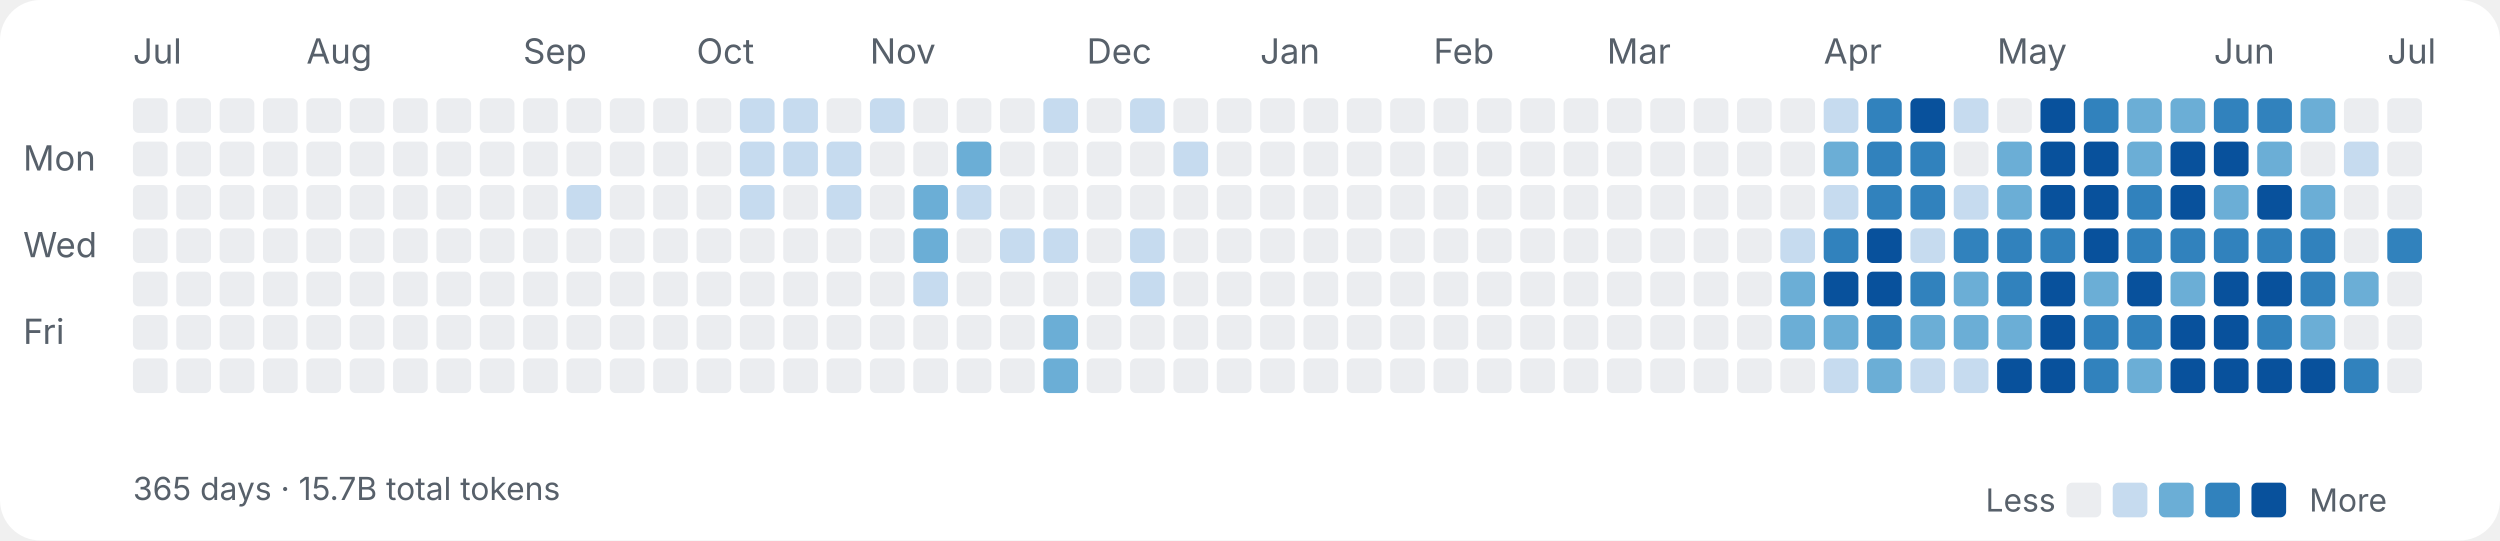
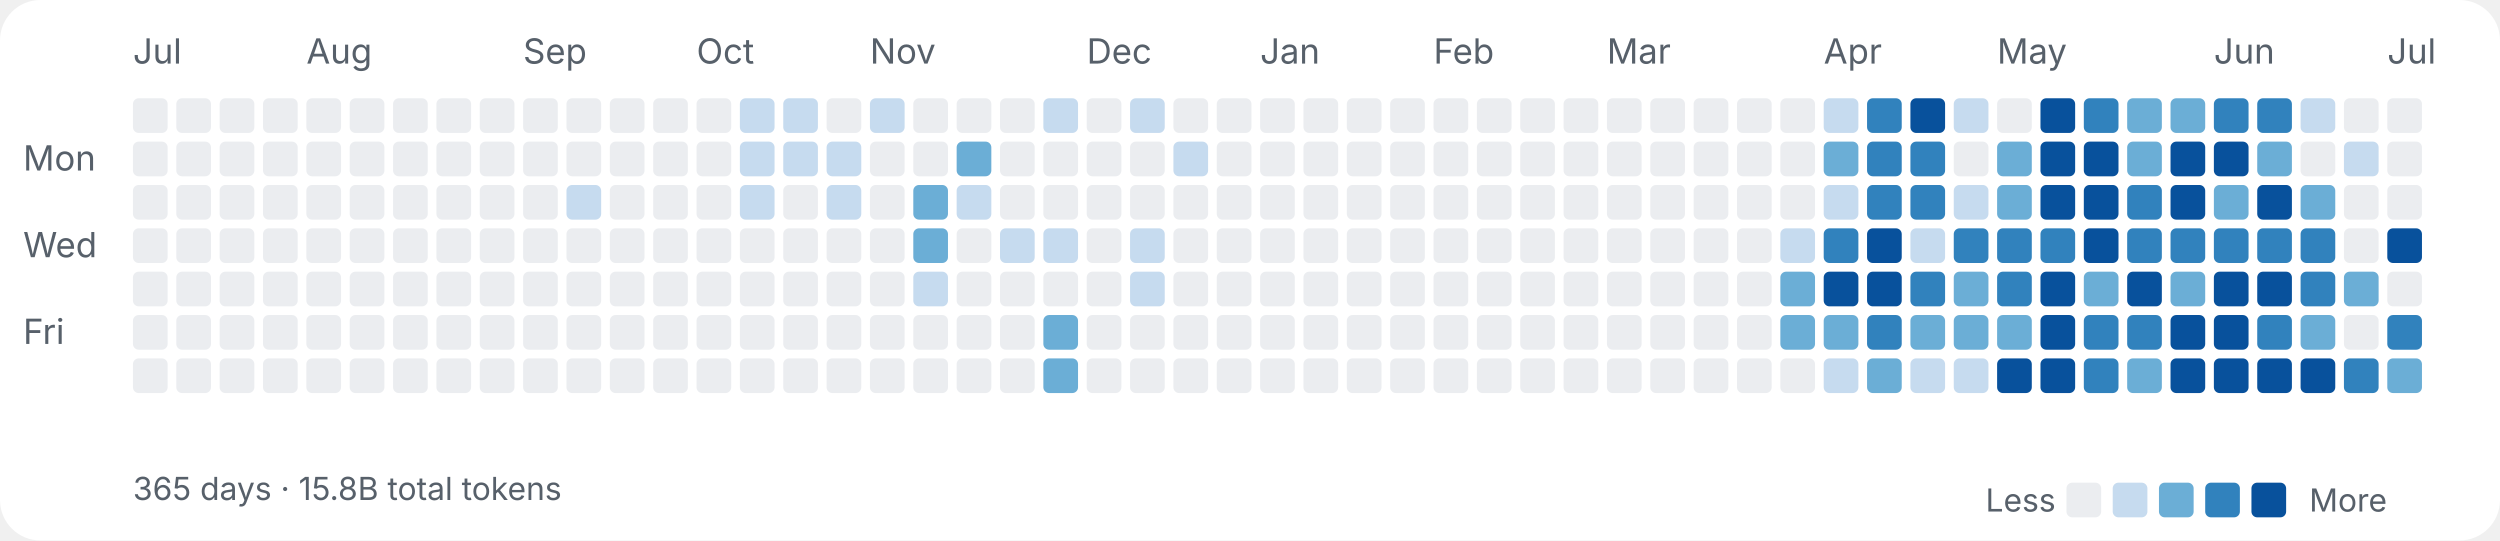
<svg xmlns="http://www.w3.org/2000/svg" width="865" height="187" viewBox="0 0 865 187" fill="none">
  <style>
.label{font:12px ui-sans-serif,system-ui,-apple-system,sans-serif;fill:#57606a}
.sub{font:11px ui-sans-serif,system-ui,-apple-system,sans-serif;fill:#57606a}
</style>
  <rect width="100%" height="100%" rx="14" fill="#ffffff" />
  <text class="label" x="8" y="59">Mon</text>
  <text class="label" x="8" y="89">Wed</text>
  <text class="label" x="8" y="119">Fri</text>
  <text class="label" x="46" y="22">Jul</text>
  <rect x="46" y="34" width="12" height="12" rx="2" fill="#ebedf0" />
  <rect x="46" y="49" width="12" height="12" rx="2" fill="#ebedf0" />
  <rect x="46" y="64" width="12" height="12" rx="2" fill="#ebedf0" />
  <rect x="46" y="79" width="12" height="12" rx="2" fill="#ebedf0" />
  <rect x="46" y="94" width="12" height="12" rx="2" fill="#ebedf0" />
  <rect x="46" y="109" width="12" height="12" rx="2" fill="#ebedf0" />
  <rect x="46" y="124" width="12" height="12" rx="2" fill="#ebedf0" />
  <rect x="61" y="34" width="12" height="12" rx="2" fill="#ebedf0" />
  <rect x="61" y="49" width="12" height="12" rx="2" fill="#ebedf0" />
  <rect x="61" y="64" width="12" height="12" rx="2" fill="#ebedf0" />
  <rect x="61" y="79" width="12" height="12" rx="2" fill="#ebedf0" />
  <rect x="61" y="94" width="12" height="12" rx="2" fill="#ebedf0" />
  <rect x="61" y="109" width="12" height="12" rx="2" fill="#ebedf0" />
  <rect x="61" y="124" width="12" height="12" rx="2" fill="#ebedf0" />
  <rect x="76" y="34" width="12" height="12" rx="2" fill="#ebedf0" />
  <rect x="76" y="49" width="12" height="12" rx="2" fill="#ebedf0" />
  <rect x="76" y="64" width="12" height="12" rx="2" fill="#ebedf0" />
  <rect x="76" y="79" width="12" height="12" rx="2" fill="#ebedf0" />
  <rect x="76" y="94" width="12" height="12" rx="2" fill="#ebedf0" />
  <rect x="76" y="109" width="12" height="12" rx="2" fill="#ebedf0" />
  <rect x="76" y="124" width="12" height="12" rx="2" fill="#ebedf0" />
  <rect x="91" y="34" width="12" height="12" rx="2" fill="#ebedf0" />
  <rect x="91" y="49" width="12" height="12" rx="2" fill="#ebedf0" />
  <rect x="91" y="64" width="12" height="12" rx="2" fill="#ebedf0" />
  <rect x="91" y="79" width="12" height="12" rx="2" fill="#ebedf0" />
  <rect x="91" y="94" width="12" height="12" rx="2" fill="#ebedf0" />
  <rect x="91" y="109" width="12" height="12" rx="2" fill="#ebedf0" />
  <rect x="91" y="124" width="12" height="12" rx="2" fill="#ebedf0" />
  <text class="label" x="106" y="22">Aug</text>
  <rect x="106" y="34" width="12" height="12" rx="2" fill="#ebedf0" />
  <rect x="106" y="49" width="12" height="12" rx="2" fill="#ebedf0" />
  <rect x="106" y="64" width="12" height="12" rx="2" fill="#ebedf0" />
  <rect x="106" y="79" width="12" height="12" rx="2" fill="#ebedf0" />
  <rect x="106" y="94" width="12" height="12" rx="2" fill="#ebedf0" />
  <rect x="106" y="109" width="12" height="12" rx="2" fill="#ebedf0" />
  <rect x="106" y="124" width="12" height="12" rx="2" fill="#ebedf0" />
  <rect x="121" y="34" width="12" height="12" rx="2" fill="#ebedf0" />
  <rect x="121" y="49" width="12" height="12" rx="2" fill="#ebedf0" />
  <rect x="121" y="64" width="12" height="12" rx="2" fill="#ebedf0" />
  <rect x="121" y="79" width="12" height="12" rx="2" fill="#ebedf0" />
  <rect x="121" y="94" width="12" height="12" rx="2" fill="#ebedf0" />
  <rect x="121" y="109" width="12" height="12" rx="2" fill="#ebedf0" />
  <rect x="121" y="124" width="12" height="12" rx="2" fill="#ebedf0" />
  <rect x="136" y="34" width="12" height="12" rx="2" fill="#ebedf0" />
  <rect x="136" y="49" width="12" height="12" rx="2" fill="#ebedf0" />
  <rect x="136" y="64" width="12" height="12" rx="2" fill="#ebedf0" />
  <rect x="136" y="79" width="12" height="12" rx="2" fill="#ebedf0" />
  <rect x="136" y="94" width="12" height="12" rx="2" fill="#ebedf0" />
  <rect x="136" y="109" width="12" height="12" rx="2" fill="#ebedf0" />
  <rect x="136" y="124" width="12" height="12" rx="2" fill="#ebedf0" />
  <rect x="151" y="34" width="12" height="12" rx="2" fill="#ebedf0" />
  <rect x="151" y="49" width="12" height="12" rx="2" fill="#ebedf0" />
  <rect x="151" y="64" width="12" height="12" rx="2" fill="#ebedf0" />
  <rect x="151" y="79" width="12" height="12" rx="2" fill="#ebedf0" />
  <rect x="151" y="94" width="12" height="12" rx="2" fill="#ebedf0" />
  <rect x="151" y="109" width="12" height="12" rx="2" fill="#ebedf0" />
  <rect x="151" y="124" width="12" height="12" rx="2" fill="#ebedf0" />
  <rect x="166" y="34" width="12" height="12" rx="2" fill="#ebedf0" />
  <rect x="166" y="49" width="12" height="12" rx="2" fill="#ebedf0" />
  <rect x="166" y="64" width="12" height="12" rx="2" fill="#ebedf0" />
  <rect x="166" y="79" width="12" height="12" rx="2" fill="#ebedf0" />
  <rect x="166" y="94" width="12" height="12" rx="2" fill="#ebedf0" />
  <rect x="166" y="109" width="12" height="12" rx="2" fill="#ebedf0" />
  <rect x="166" y="124" width="12" height="12" rx="2" fill="#ebedf0" />
  <text class="label" x="181" y="22">Sep</text>
  <rect x="181" y="34" width="12" height="12" rx="2" fill="#ebedf0" />
  <rect x="181" y="49" width="12" height="12" rx="2" fill="#ebedf0" />
  <rect x="181" y="64" width="12" height="12" rx="2" fill="#ebedf0" />
  <rect x="181" y="79" width="12" height="12" rx="2" fill="#ebedf0" />
  <rect x="181" y="94" width="12" height="12" rx="2" fill="#ebedf0" />
  <rect x="181" y="109" width="12" height="12" rx="2" fill="#ebedf0" />
  <rect x="181" y="124" width="12" height="12" rx="2" fill="#ebedf0" />
  <rect x="196" y="34" width="12" height="12" rx="2" fill="#ebedf0" />
  <rect x="196" y="49" width="12" height="12" rx="2" fill="#ebedf0" />
  <rect x="196" y="64" width="12" height="12" rx="2" fill="#c6dbef" />
  <rect x="196" y="79" width="12" height="12" rx="2" fill="#ebedf0" />
  <rect x="196" y="94" width="12" height="12" rx="2" fill="#ebedf0" />
  <rect x="196" y="109" width="12" height="12" rx="2" fill="#ebedf0" />
  <rect x="196" y="124" width="12" height="12" rx="2" fill="#ebedf0" />
  <rect x="211" y="34" width="12" height="12" rx="2" fill="#ebedf0" />
  <rect x="211" y="49" width="12" height="12" rx="2" fill="#ebedf0" />
  <rect x="211" y="64" width="12" height="12" rx="2" fill="#ebedf0" />
  <rect x="211" y="79" width="12" height="12" rx="2" fill="#ebedf0" />
  <rect x="211" y="94" width="12" height="12" rx="2" fill="#ebedf0" />
  <rect x="211" y="109" width="12" height="12" rx="2" fill="#ebedf0" />
  <rect x="211" y="124" width="12" height="12" rx="2" fill="#ebedf0" />
  <rect x="226" y="34" width="12" height="12" rx="2" fill="#ebedf0" />
  <rect x="226" y="49" width="12" height="12" rx="2" fill="#ebedf0" />
  <rect x="226" y="64" width="12" height="12" rx="2" fill="#ebedf0" />
  <rect x="226" y="79" width="12" height="12" rx="2" fill="#ebedf0" />
  <rect x="226" y="94" width="12" height="12" rx="2" fill="#ebedf0" />
  <rect x="226" y="109" width="12" height="12" rx="2" fill="#ebedf0" />
  <rect x="226" y="124" width="12" height="12" rx="2" fill="#ebedf0" />
  <text class="label" x="241" y="22">Oct</text>
  <rect x="241" y="34" width="12" height="12" rx="2" fill="#ebedf0" />
  <rect x="241" y="49" width="12" height="12" rx="2" fill="#ebedf0" />
  <rect x="241" y="64" width="12" height="12" rx="2" fill="#ebedf0" />
  <rect x="241" y="79" width="12" height="12" rx="2" fill="#ebedf0" />
  <rect x="241" y="94" width="12" height="12" rx="2" fill="#ebedf0" />
  <rect x="241" y="109" width="12" height="12" rx="2" fill="#ebedf0" />
  <rect x="241" y="124" width="12" height="12" rx="2" fill="#ebedf0" />
  <rect x="256" y="34" width="12" height="12" rx="2" fill="#c6dbef" />
  <rect x="256" y="49" width="12" height="12" rx="2" fill="#c6dbef" />
  <rect x="256" y="64" width="12" height="12" rx="2" fill="#c6dbef" />
  <rect x="256" y="79" width="12" height="12" rx="2" fill="#ebedf0" />
  <rect x="256" y="94" width="12" height="12" rx="2" fill="#ebedf0" />
  <rect x="256" y="109" width="12" height="12" rx="2" fill="#ebedf0" />
  <rect x="256" y="124" width="12" height="12" rx="2" fill="#ebedf0" />
  <rect x="271" y="34" width="12" height="12" rx="2" fill="#c6dbef" />
  <rect x="271" y="49" width="12" height="12" rx="2" fill="#c6dbef" />
  <rect x="271" y="64" width="12" height="12" rx="2" fill="#ebedf0" />
  <rect x="271" y="79" width="12" height="12" rx="2" fill="#ebedf0" />
  <rect x="271" y="94" width="12" height="12" rx="2" fill="#ebedf0" />
  <rect x="271" y="109" width="12" height="12" rx="2" fill="#ebedf0" />
  <rect x="271" y="124" width="12" height="12" rx="2" fill="#ebedf0" />
  <rect x="286" y="34" width="12" height="12" rx="2" fill="#ebedf0" />
  <rect x="286" y="49" width="12" height="12" rx="2" fill="#c6dbef" />
  <rect x="286" y="64" width="12" height="12" rx="2" fill="#c6dbef" />
  <rect x="286" y="79" width="12" height="12" rx="2" fill="#ebedf0" />
  <rect x="286" y="94" width="12" height="12" rx="2" fill="#ebedf0" />
  <rect x="286" y="109" width="12" height="12" rx="2" fill="#ebedf0" />
  <rect x="286" y="124" width="12" height="12" rx="2" fill="#ebedf0" />
  <text class="label" x="301" y="22">Nov</text>
  <rect x="301" y="34" width="12" height="12" rx="2" fill="#c6dbef" />
  <rect x="301" y="49" width="12" height="12" rx="2" fill="#ebedf0" />
  <rect x="301" y="64" width="12" height="12" rx="2" fill="#ebedf0" />
  <rect x="301" y="79" width="12" height="12" rx="2" fill="#ebedf0" />
  <rect x="301" y="94" width="12" height="12" rx="2" fill="#ebedf0" />
  <rect x="301" y="109" width="12" height="12" rx="2" fill="#ebedf0" />
  <rect x="301" y="124" width="12" height="12" rx="2" fill="#ebedf0" />
  <rect x="316" y="34" width="12" height="12" rx="2" fill="#ebedf0" />
  <rect x="316" y="49" width="12" height="12" rx="2" fill="#ebedf0" />
  <rect x="316" y="64" width="12" height="12" rx="2" fill="#6baed6" />
  <rect x="316" y="79" width="12" height="12" rx="2" fill="#6baed6" />
  <rect x="316" y="94" width="12" height="12" rx="2" fill="#c6dbef" />
  <rect x="316" y="109" width="12" height="12" rx="2" fill="#ebedf0" />
  <rect x="316" y="124" width="12" height="12" rx="2" fill="#ebedf0" />
  <rect x="331" y="34" width="12" height="12" rx="2" fill="#ebedf0" />
  <rect x="331" y="49" width="12" height="12" rx="2" fill="#6baed6" />
  <rect x="331" y="64" width="12" height="12" rx="2" fill="#c6dbef" />
  <rect x="331" y="79" width="12" height="12" rx="2" fill="#ebedf0" />
  <rect x="331" y="94" width="12" height="12" rx="2" fill="#ebedf0" />
  <rect x="331" y="109" width="12" height="12" rx="2" fill="#ebedf0" />
  <rect x="331" y="124" width="12" height="12" rx="2" fill="#ebedf0" />
  <rect x="346" y="34" width="12" height="12" rx="2" fill="#ebedf0" />
  <rect x="346" y="49" width="12" height="12" rx="2" fill="#ebedf0" />
  <rect x="346" y="64" width="12" height="12" rx="2" fill="#ebedf0" />
  <rect x="346" y="79" width="12" height="12" rx="2" fill="#c6dbef" />
  <rect x="346" y="94" width="12" height="12" rx="2" fill="#ebedf0" />
  <rect x="346" y="109" width="12" height="12" rx="2" fill="#ebedf0" />
  <rect x="346" y="124" width="12" height="12" rx="2" fill="#ebedf0" />
  <rect x="361" y="34" width="12" height="12" rx="2" fill="#c6dbef" />
  <rect x="361" y="49" width="12" height="12" rx="2" fill="#ebedf0" />
  <rect x="361" y="64" width="12" height="12" rx="2" fill="#ebedf0" />
  <rect x="361" y="79" width="12" height="12" rx="2" fill="#c6dbef" />
  <rect x="361" y="94" width="12" height="12" rx="2" fill="#ebedf0" />
  <rect x="361" y="109" width="12" height="12" rx="2" fill="#6baed6" />
  <rect x="361" y="124" width="12" height="12" rx="2" fill="#6baed6" />
  <text class="label" x="376" y="22">Dec</text>
  <rect x="376" y="34" width="12" height="12" rx="2" fill="#ebedf0" />
  <rect x="376" y="49" width="12" height="12" rx="2" fill="#ebedf0" />
  <rect x="376" y="64" width="12" height="12" rx="2" fill="#ebedf0" />
  <rect x="376" y="79" width="12" height="12" rx="2" fill="#ebedf0" />
  <rect x="376" y="94" width="12" height="12" rx="2" fill="#ebedf0" />
  <rect x="376" y="109" width="12" height="12" rx="2" fill="#ebedf0" />
  <rect x="376" y="124" width="12" height="12" rx="2" fill="#ebedf0" />
  <rect x="391" y="34" width="12" height="12" rx="2" fill="#c6dbef" />
  <rect x="391" y="49" width="12" height="12" rx="2" fill="#ebedf0" />
  <rect x="391" y="64" width="12" height="12" rx="2" fill="#ebedf0" />
  <rect x="391" y="79" width="12" height="12" rx="2" fill="#c6dbef" />
  <rect x="391" y="94" width="12" height="12" rx="2" fill="#c6dbef" />
  <rect x="391" y="109" width="12" height="12" rx="2" fill="#ebedf0" />
  <rect x="391" y="124" width="12" height="12" rx="2" fill="#ebedf0" />
  <rect x="406" y="34" width="12" height="12" rx="2" fill="#ebedf0" />
  <rect x="406" y="49" width="12" height="12" rx="2" fill="#c6dbef" />
  <rect x="406" y="64" width="12" height="12" rx="2" fill="#ebedf0" />
  <rect x="406" y="79" width="12" height="12" rx="2" fill="#ebedf0" />
  <rect x="406" y="94" width="12" height="12" rx="2" fill="#ebedf0" />
  <rect x="406" y="109" width="12" height="12" rx="2" fill="#ebedf0" />
  <rect x="406" y="124" width="12" height="12" rx="2" fill="#ebedf0" />
  <rect x="421" y="34" width="12" height="12" rx="2" fill="#ebedf0" />
  <rect x="421" y="49" width="12" height="12" rx="2" fill="#ebedf0" />
  <rect x="421" y="64" width="12" height="12" rx="2" fill="#ebedf0" />
  <rect x="421" y="79" width="12" height="12" rx="2" fill="#ebedf0" />
  <rect x="421" y="94" width="12" height="12" rx="2" fill="#ebedf0" />
  <rect x="421" y="109" width="12" height="12" rx="2" fill="#ebedf0" />
  <rect x="421" y="124" width="12" height="12" rx="2" fill="#ebedf0" />
  <text class="label" x="436" y="22">Jan</text>
  <rect x="436" y="34" width="12" height="12" rx="2" fill="#ebedf0" />
  <rect x="436" y="49" width="12" height="12" rx="2" fill="#ebedf0" />
  <rect x="436" y="64" width="12" height="12" rx="2" fill="#ebedf0" />
  <rect x="436" y="79" width="12" height="12" rx="2" fill="#ebedf0" />
  <rect x="436" y="94" width="12" height="12" rx="2" fill="#ebedf0" />
  <rect x="436" y="109" width="12" height="12" rx="2" fill="#ebedf0" />
  <rect x="436" y="124" width="12" height="12" rx="2" fill="#ebedf0" />
  <rect x="451" y="34" width="12" height="12" rx="2" fill="#ebedf0" />
  <rect x="451" y="49" width="12" height="12" rx="2" fill="#ebedf0" />
  <rect x="451" y="64" width="12" height="12" rx="2" fill="#ebedf0" />
  <rect x="451" y="79" width="12" height="12" rx="2" fill="#ebedf0" />
  <rect x="451" y="94" width="12" height="12" rx="2" fill="#ebedf0" />
  <rect x="451" y="109" width="12" height="12" rx="2" fill="#ebedf0" />
  <rect x="451" y="124" width="12" height="12" rx="2" fill="#ebedf0" />
  <rect x="466" y="34" width="12" height="12" rx="2" fill="#ebedf0" />
  <rect x="466" y="49" width="12" height="12" rx="2" fill="#ebedf0" />
  <rect x="466" y="64" width="12" height="12" rx="2" fill="#ebedf0" />
  <rect x="466" y="79" width="12" height="12" rx="2" fill="#ebedf0" />
  <rect x="466" y="94" width="12" height="12" rx="2" fill="#ebedf0" />
  <rect x="466" y="109" width="12" height="12" rx="2" fill="#ebedf0" />
  <rect x="466" y="124" width="12" height="12" rx="2" fill="#ebedf0" />
  <rect x="481" y="34" width="12" height="12" rx="2" fill="#ebedf0" />
  <rect x="481" y="49" width="12" height="12" rx="2" fill="#ebedf0" />
  <rect x="481" y="64" width="12" height="12" rx="2" fill="#ebedf0" />
  <rect x="481" y="79" width="12" height="12" rx="2" fill="#ebedf0" />
  <rect x="481" y="94" width="12" height="12" rx="2" fill="#ebedf0" />
  <rect x="481" y="109" width="12" height="12" rx="2" fill="#ebedf0" />
  <rect x="481" y="124" width="12" height="12" rx="2" fill="#ebedf0" />
  <text class="label" x="496" y="22">Feb</text>
  <rect x="496" y="34" width="12" height="12" rx="2" fill="#ebedf0" />
  <rect x="496" y="49" width="12" height="12" rx="2" fill="#ebedf0" />
  <rect x="496" y="64" width="12" height="12" rx="2" fill="#ebedf0" />
  <rect x="496" y="79" width="12" height="12" rx="2" fill="#ebedf0" />
  <rect x="496" y="94" width="12" height="12" rx="2" fill="#ebedf0" />
  <rect x="496" y="109" width="12" height="12" rx="2" fill="#ebedf0" />
  <rect x="496" y="124" width="12" height="12" rx="2" fill="#ebedf0" />
  <rect x="511" y="34" width="12" height="12" rx="2" fill="#ebedf0" />
  <rect x="511" y="49" width="12" height="12" rx="2" fill="#ebedf0" />
  <rect x="511" y="64" width="12" height="12" rx="2" fill="#ebedf0" />
  <rect x="511" y="79" width="12" height="12" rx="2" fill="#ebedf0" />
  <rect x="511" y="94" width="12" height="12" rx="2" fill="#ebedf0" />
  <rect x="511" y="109" width="12" height="12" rx="2" fill="#ebedf0" />
  <rect x="511" y="124" width="12" height="12" rx="2" fill="#ebedf0" />
  <rect x="526" y="34" width="12" height="12" rx="2" fill="#ebedf0" />
  <rect x="526" y="49" width="12" height="12" rx="2" fill="#ebedf0" />
  <rect x="526" y="64" width="12" height="12" rx="2" fill="#ebedf0" />
  <rect x="526" y="79" width="12" height="12" rx="2" fill="#ebedf0" />
  <rect x="526" y="94" width="12" height="12" rx="2" fill="#ebedf0" />
  <rect x="526" y="109" width="12" height="12" rx="2" fill="#ebedf0" />
  <rect x="526" y="124" width="12" height="12" rx="2" fill="#ebedf0" />
  <rect x="541" y="34" width="12" height="12" rx="2" fill="#ebedf0" />
  <rect x="541" y="49" width="12" height="12" rx="2" fill="#ebedf0" />
  <rect x="541" y="64" width="12" height="12" rx="2" fill="#ebedf0" />
  <rect x="541" y="79" width="12" height="12" rx="2" fill="#ebedf0" />
  <rect x="541" y="94" width="12" height="12" rx="2" fill="#ebedf0" />
  <rect x="541" y="109" width="12" height="12" rx="2" fill="#ebedf0" />
  <rect x="541" y="124" width="12" height="12" rx="2" fill="#ebedf0" />
  <text class="label" x="556" y="22">Mar</text>
  <rect x="556" y="34" width="12" height="12" rx="2" fill="#ebedf0" />
  <rect x="556" y="49" width="12" height="12" rx="2" fill="#ebedf0" />
  <rect x="556" y="64" width="12" height="12" rx="2" fill="#ebedf0" />
  <rect x="556" y="79" width="12" height="12" rx="2" fill="#ebedf0" />
  <rect x="556" y="94" width="12" height="12" rx="2" fill="#ebedf0" />
  <rect x="556" y="109" width="12" height="12" rx="2" fill="#ebedf0" />
  <rect x="556" y="124" width="12" height="12" rx="2" fill="#ebedf0" />
  <rect x="571" y="34" width="12" height="12" rx="2" fill="#ebedf0" />
  <rect x="571" y="49" width="12" height="12" rx="2" fill="#ebedf0" />
  <rect x="571" y="64" width="12" height="12" rx="2" fill="#ebedf0" />
  <rect x="571" y="79" width="12" height="12" rx="2" fill="#ebedf0" />
  <rect x="571" y="94" width="12" height="12" rx="2" fill="#ebedf0" />
  <rect x="571" y="109" width="12" height="12" rx="2" fill="#ebedf0" />
  <rect x="571" y="124" width="12" height="12" rx="2" fill="#ebedf0" />
  <rect x="586" y="34" width="12" height="12" rx="2" fill="#ebedf0" />
  <rect x="586" y="49" width="12" height="12" rx="2" fill="#ebedf0" />
  <rect x="586" y="64" width="12" height="12" rx="2" fill="#ebedf0" />
  <rect x="586" y="79" width="12" height="12" rx="2" fill="#ebedf0" />
  <rect x="586" y="94" width="12" height="12" rx="2" fill="#ebedf0" />
  <rect x="586" y="109" width="12" height="12" rx="2" fill="#ebedf0" />
  <rect x="586" y="124" width="12" height="12" rx="2" fill="#ebedf0" />
  <rect x="601" y="34" width="12" height="12" rx="2" fill="#ebedf0" />
  <rect x="601" y="49" width="12" height="12" rx="2" fill="#ebedf0" />
  <rect x="601" y="64" width="12" height="12" rx="2" fill="#ebedf0" />
  <rect x="601" y="79" width="12" height="12" rx="2" fill="#ebedf0" />
  <rect x="601" y="94" width="12" height="12" rx="2" fill="#ebedf0" />
  <rect x="601" y="109" width="12" height="12" rx="2" fill="#ebedf0" />
  <rect x="601" y="124" width="12" height="12" rx="2" fill="#ebedf0" />
  <rect x="616" y="34" width="12" height="12" rx="2" fill="#ebedf0" />
  <rect x="616" y="49" width="12" height="12" rx="2" fill="#ebedf0" />
  <rect x="616" y="64" width="12" height="12" rx="2" fill="#ebedf0" />
  <rect x="616" y="79" width="12" height="12" rx="2" fill="#c6dbef" />
  <rect x="616" y="94" width="12" height="12" rx="2" fill="#6baed6" />
  <rect x="616" y="109" width="12" height="12" rx="2" fill="#6baed6" />
  <rect x="616" y="124" width="12" height="12" rx="2" fill="#ebedf0" />
  <text class="label" x="631" y="22">Apr</text>
  <rect x="631" y="34" width="12" height="12" rx="2" fill="#c6dbef" />
  <rect x="631" y="49" width="12" height="12" rx="2" fill="#6baed6" />
  <rect x="631" y="64" width="12" height="12" rx="2" fill="#c6dbef" />
  <rect x="631" y="79" width="12" height="12" rx="2" fill="#3182bd" />
  <rect x="631" y="94" width="12" height="12" rx="2" fill="#08519c" />
  <rect x="631" y="109" width="12" height="12" rx="2" fill="#6baed6" />
  <rect x="631" y="124" width="12" height="12" rx="2" fill="#c6dbef" />
  <rect x="646" y="34" width="12" height="12" rx="2" fill="#3182bd" />
  <rect x="646" y="49" width="12" height="12" rx="2" fill="#3182bd" />
  <rect x="646" y="64" width="12" height="12" rx="2" fill="#3182bd" />
  <rect x="646" y="79" width="12" height="12" rx="2" fill="#08519c" />
  <rect x="646" y="94" width="12" height="12" rx="2" fill="#08519c" />
  <rect x="646" y="109" width="12" height="12" rx="2" fill="#3182bd" />
  <rect x="646" y="124" width="12" height="12" rx="2" fill="#6baed6" />
  <rect x="661" y="34" width="12" height="12" rx="2" fill="#08519c" />
  <rect x="661" y="49" width="12" height="12" rx="2" fill="#3182bd" />
  <rect x="661" y="64" width="12" height="12" rx="2" fill="#3182bd" />
  <rect x="661" y="79" width="12" height="12" rx="2" fill="#c6dbef" />
  <rect x="661" y="94" width="12" height="12" rx="2" fill="#3182bd" />
  <rect x="661" y="109" width="12" height="12" rx="2" fill="#6baed6" />
  <rect x="661" y="124" width="12" height="12" rx="2" fill="#c6dbef" />
  <rect x="676" y="34" width="12" height="12" rx="2" fill="#c6dbef" />
  <rect x="676" y="49" width="12" height="12" rx="2" fill="#ebedf0" />
  <rect x="676" y="64" width="12" height="12" rx="2" fill="#c6dbef" />
  <rect x="676" y="79" width="12" height="12" rx="2" fill="#3182bd" />
  <rect x="676" y="94" width="12" height="12" rx="2" fill="#6baed6" />
  <rect x="676" y="109" width="12" height="12" rx="2" fill="#6baed6" />
  <rect x="676" y="124" width="12" height="12" rx="2" fill="#c6dbef" />
  <text class="label" x="691" y="22">May</text>
  <rect x="691" y="34" width="12" height="12" rx="2" fill="#ebedf0" />
  <rect x="691" y="49" width="12" height="12" rx="2" fill="#6baed6" />
  <rect x="691" y="64" width="12" height="12" rx="2" fill="#6baed6" />
  <rect x="691" y="79" width="12" height="12" rx="2" fill="#3182bd" />
  <rect x="691" y="94" width="12" height="12" rx="2" fill="#3182bd" />
  <rect x="691" y="109" width="12" height="12" rx="2" fill="#6baed6" />
  <rect x="691" y="124" width="12" height="12" rx="2" fill="#08519c" />
  <rect x="706" y="34" width="12" height="12" rx="2" fill="#08519c" />
  <rect x="706" y="49" width="12" height="12" rx="2" fill="#08519c" />
  <rect x="706" y="64" width="12" height="12" rx="2" fill="#08519c" />
  <rect x="706" y="79" width="12" height="12" rx="2" fill="#3182bd" />
  <rect x="706" y="94" width="12" height="12" rx="2" fill="#08519c" />
  <rect x="706" y="109" width="12" height="12" rx="2" fill="#08519c" />
  <rect x="706" y="124" width="12" height="12" rx="2" fill="#08519c" />
  <rect x="721" y="34" width="12" height="12" rx="2" fill="#3182bd" />
  <rect x="721" y="49" width="12" height="12" rx="2" fill="#08519c" />
  <rect x="721" y="64" width="12" height="12" rx="2" fill="#08519c" />
  <rect x="721" y="79" width="12" height="12" rx="2" fill="#08519c" />
  <rect x="721" y="94" width="12" height="12" rx="2" fill="#6baed6" />
  <rect x="721" y="109" width="12" height="12" rx="2" fill="#3182bd" />
  <rect x="721" y="124" width="12" height="12" rx="2" fill="#3182bd" />
  <rect x="736" y="34" width="12" height="12" rx="2" fill="#6baed6" />
  <rect x="736" y="49" width="12" height="12" rx="2" fill="#6baed6" />
  <rect x="736" y="64" width="12" height="12" rx="2" fill="#3182bd" />
  <rect x="736" y="79" width="12" height="12" rx="2" fill="#3182bd" />
  <rect x="736" y="94" width="12" height="12" rx="2" fill="#08519c" />
  <rect x="736" y="109" width="12" height="12" rx="2" fill="#3182bd" />
  <rect x="736" y="124" width="12" height="12" rx="2" fill="#6baed6" />
  <rect x="751" y="34" width="12" height="12" rx="2" fill="#6baed6" />
  <rect x="751" y="49" width="12" height="12" rx="2" fill="#08519c" />
  <rect x="751" y="64" width="12" height="12" rx="2" fill="#08519c" />
  <rect x="751" y="79" width="12" height="12" rx="2" fill="#3182bd" />
  <rect x="751" y="94" width="12" height="12" rx="2" fill="#6baed6" />
  <rect x="751" y="109" width="12" height="12" rx="2" fill="#08519c" />
  <rect x="751" y="124" width="12" height="12" rx="2" fill="#08519c" />
  <text class="label" x="766" y="22">Jun</text>
  <rect x="766" y="34" width="12" height="12" rx="2" fill="#3182bd" />
  <rect x="766" y="49" width="12" height="12" rx="2" fill="#08519c" />
  <rect x="766" y="64" width="12" height="12" rx="2" fill="#6baed6" />
  <rect x="766" y="79" width="12" height="12" rx="2" fill="#3182bd" />
  <rect x="766" y="94" width="12" height="12" rx="2" fill="#08519c" />
  <rect x="766" y="109" width="12" height="12" rx="2" fill="#08519c" />
  <rect x="766" y="124" width="12" height="12" rx="2" fill="#08519c" />
  <rect x="781" y="34" width="12" height="12" rx="2" fill="#3182bd" />
  <rect x="781" y="49" width="12" height="12" rx="2" fill="#6baed6" />
  <rect x="781" y="64" width="12" height="12" rx="2" fill="#08519c" />
  <rect x="781" y="79" width="12" height="12" rx="2" fill="#3182bd" />
  <rect x="781" y="94" width="12" height="12" rx="2" fill="#08519c" />
  <rect x="781" y="109" width="12" height="12" rx="2" fill="#3182bd" />
  <rect x="781" y="124" width="12" height="12" rx="2" fill="#08519c" />
-   <rect x="796" y="34" width="12" height="12" rx="2" fill="#6baed6" />
+   <rect x="796" y="34" width="12" height="12" rx="2" fill="#c6dbef" />
  <rect x="796" y="49" width="12" height="12" rx="2" fill="#ebedf0" />
  <rect x="796" y="64" width="12" height="12" rx="2" fill="#6baed6" />
  <rect x="796" y="79" width="12" height="12" rx="2" fill="#3182bd" />
  <rect x="796" y="94" width="12" height="12" rx="2" fill="#3182bd" />
  <rect x="796" y="109" width="12" height="12" rx="2" fill="#6baed6" />
  <rect x="796" y="124" width="12" height="12" rx="2" fill="#08519c" />
  <rect x="811" y="34" width="12" height="12" rx="2" fill="#ebedf0" />
  <rect x="811" y="49" width="12" height="12" rx="2" fill="#c6dbef" />
  <rect x="811" y="64" width="12" height="12" rx="2" fill="#ebedf0" />
  <rect x="811" y="79" width="12" height="12" rx="2" fill="#ebedf0" />
  <rect x="811" y="94" width="12" height="12" rx="2" fill="#6baed6" />
  <rect x="811" y="109" width="12" height="12" rx="2" fill="#ebedf0" />
  <rect x="811" y="124" width="12" height="12" rx="2" fill="#3182bd" />
  <text class="label" x="826" y="22">Jul</text>
  <rect x="826" y="34" width="12" height="12" rx="2" fill="#ebedf0" />
  <rect x="826" y="49" width="12" height="12" rx="2" fill="#ebedf0" />
  <rect x="826" y="64" width="12" height="12" rx="2" fill="#ebedf0" />
-   <rect x="826" y="79" width="12" height="12" rx="2" fill="#3182bd" />
+   <rect x="826" y="79" width="12" height="12" rx="2" fill="#08519c" />
  <rect x="826" y="94" width="12" height="12" rx="2" fill="#ebedf0" />
-   <rect x="826" y="109" width="12" height="12" rx="2" fill="#ebedf0" />
-   <rect x="826" y="124" width="12" height="12" rx="2" fill="#ebedf0" />
+   <rect x="826" y="109" width="12" height="12" rx="2" fill="#3182bd" />
+   <rect x="826" y="124" width="12" height="12" rx="2" fill="#6baed6" />
  <text class="sub" x="687" y="177">Less</text>
  <rect x="715" y="167" width="12" height="12" rx="2" fill="#ebedf0" />
  <rect x="731" y="167" width="12" height="12" rx="2" fill="#c6dbef" />
  <rect x="747" y="167" width="12" height="12" rx="2" fill="#6baed6" />
  <rect x="763" y="167" width="12" height="12" rx="2" fill="#3182bd" />
  <rect x="779" y="167" width="12" height="12" rx="2" fill="#08519c" />
  <text class="sub" x="799" y="177">More</text>
-   <text class="sub" x="46" y="173">365 days · 15.7B total tokens</text>
+   <text class="sub" x="46" y="173">365 days · 15.8B total tokens</text>
</svg>
